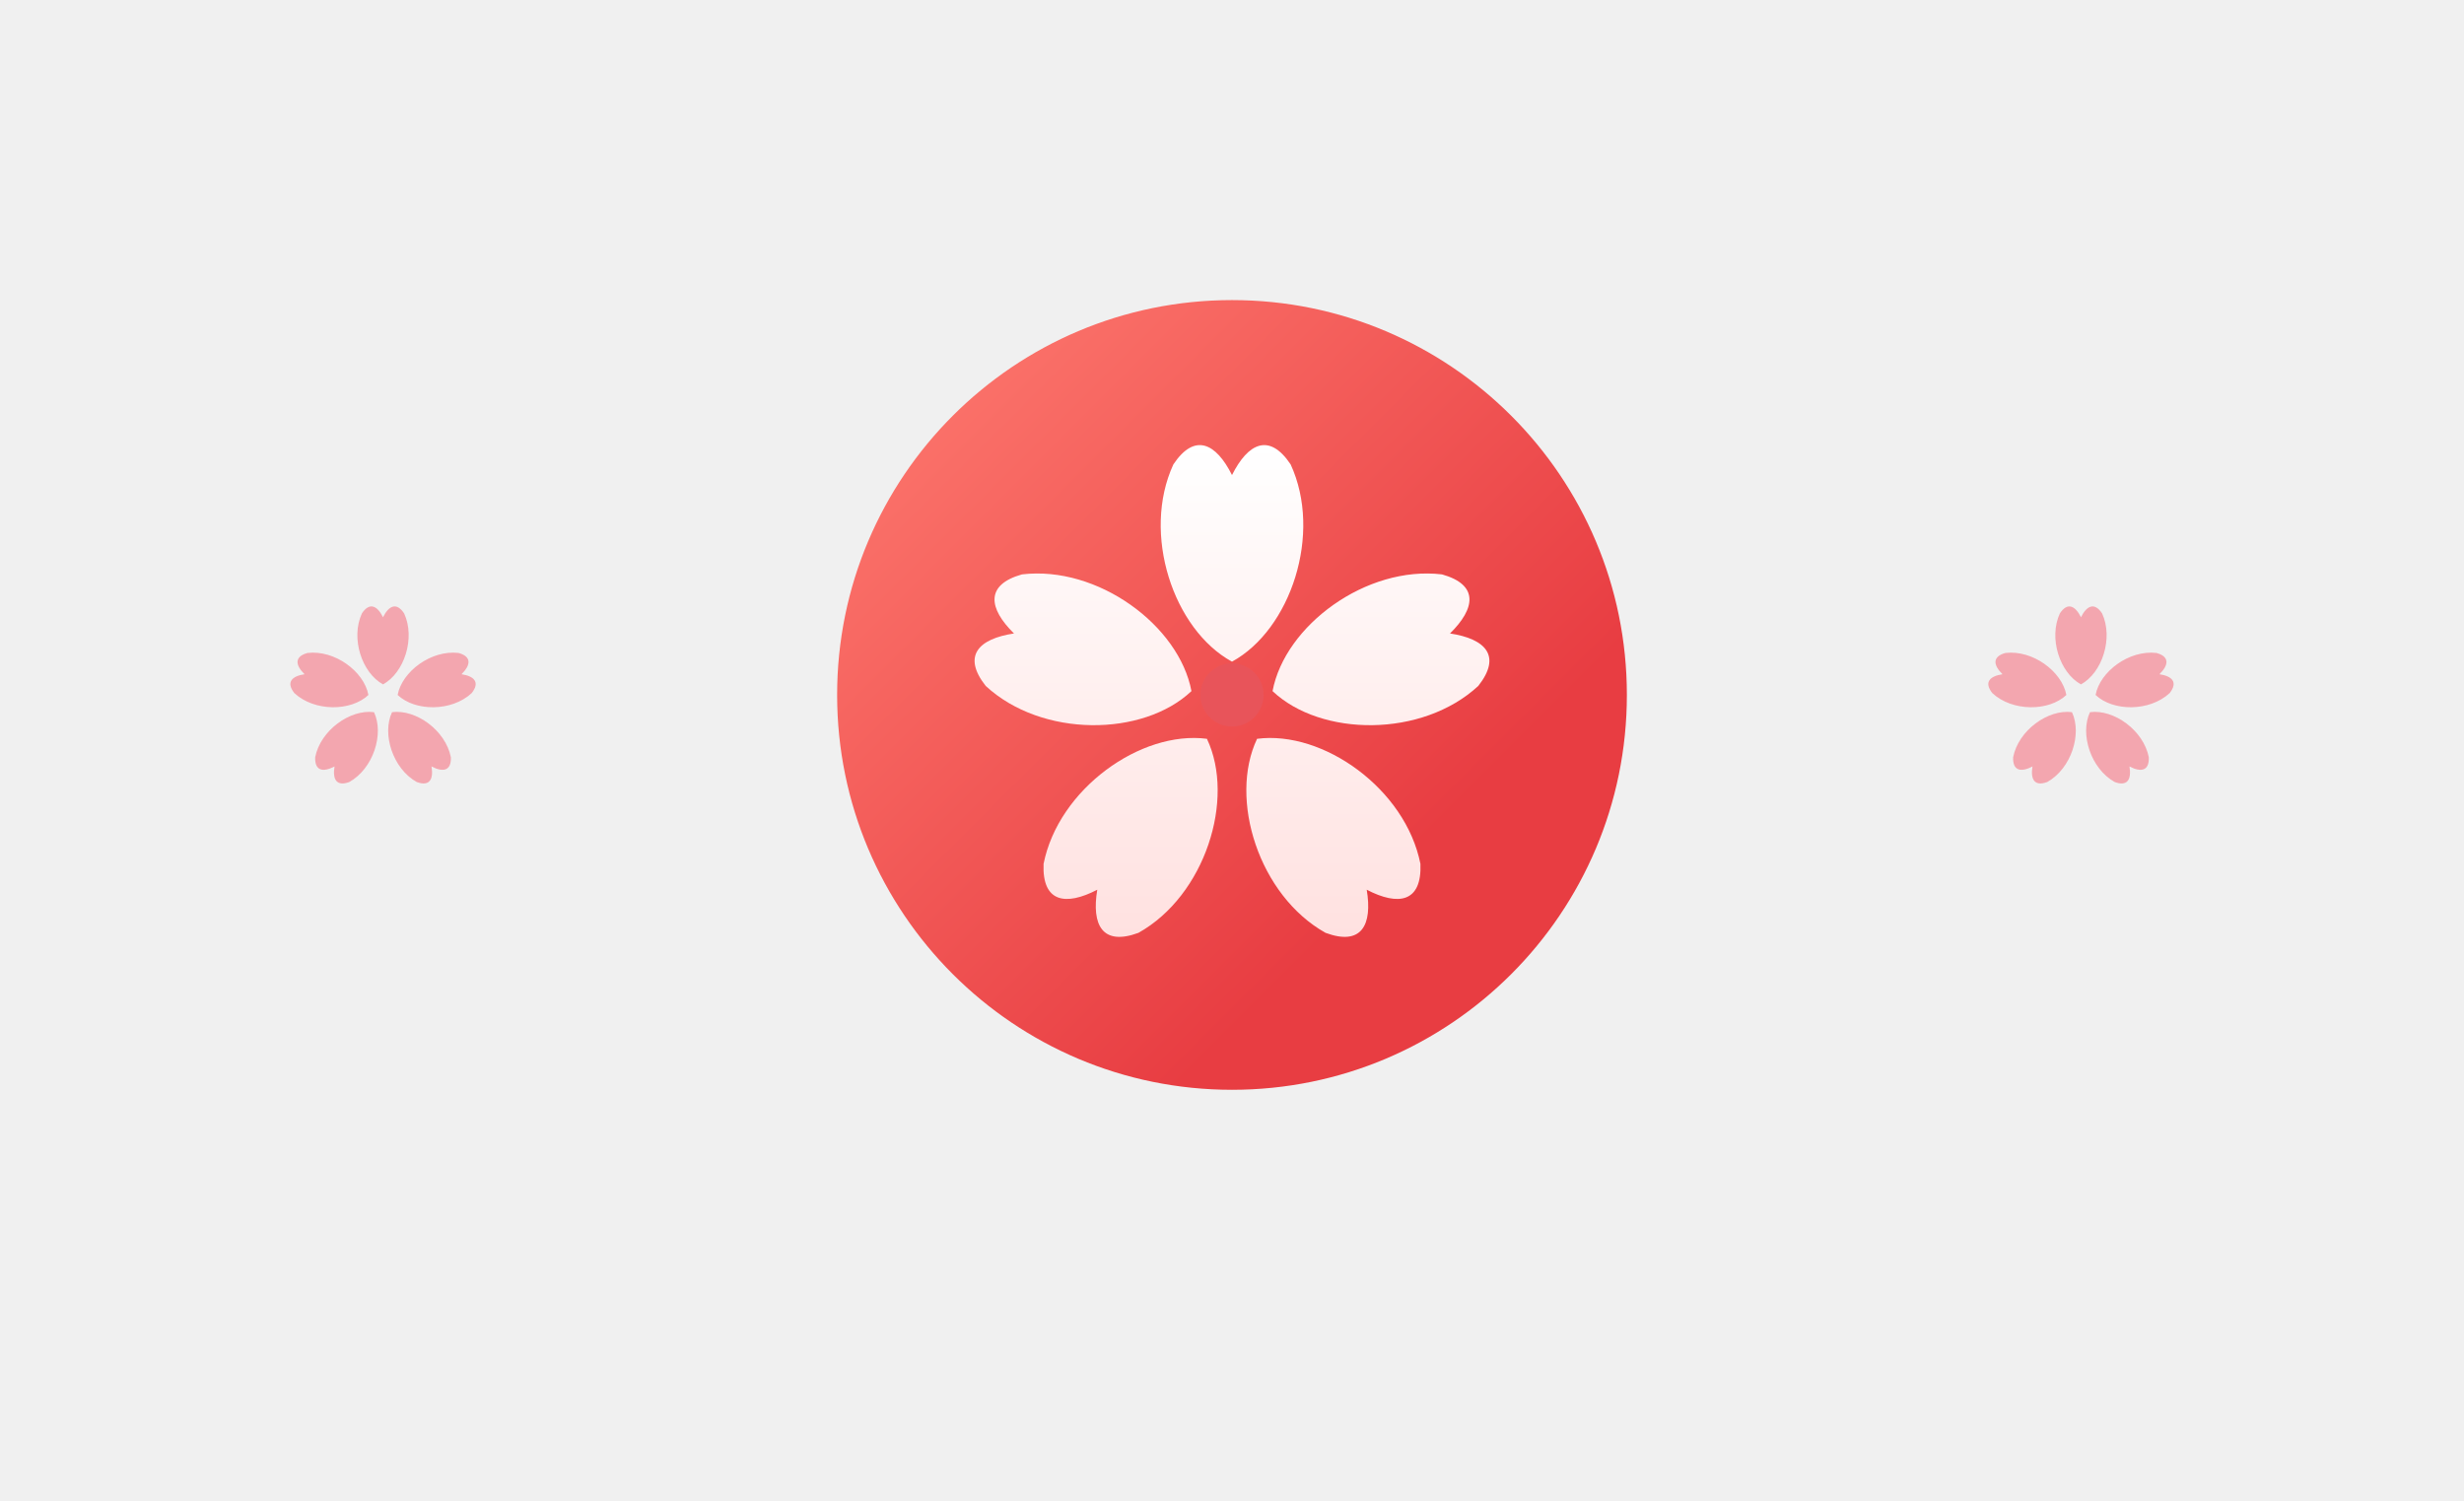
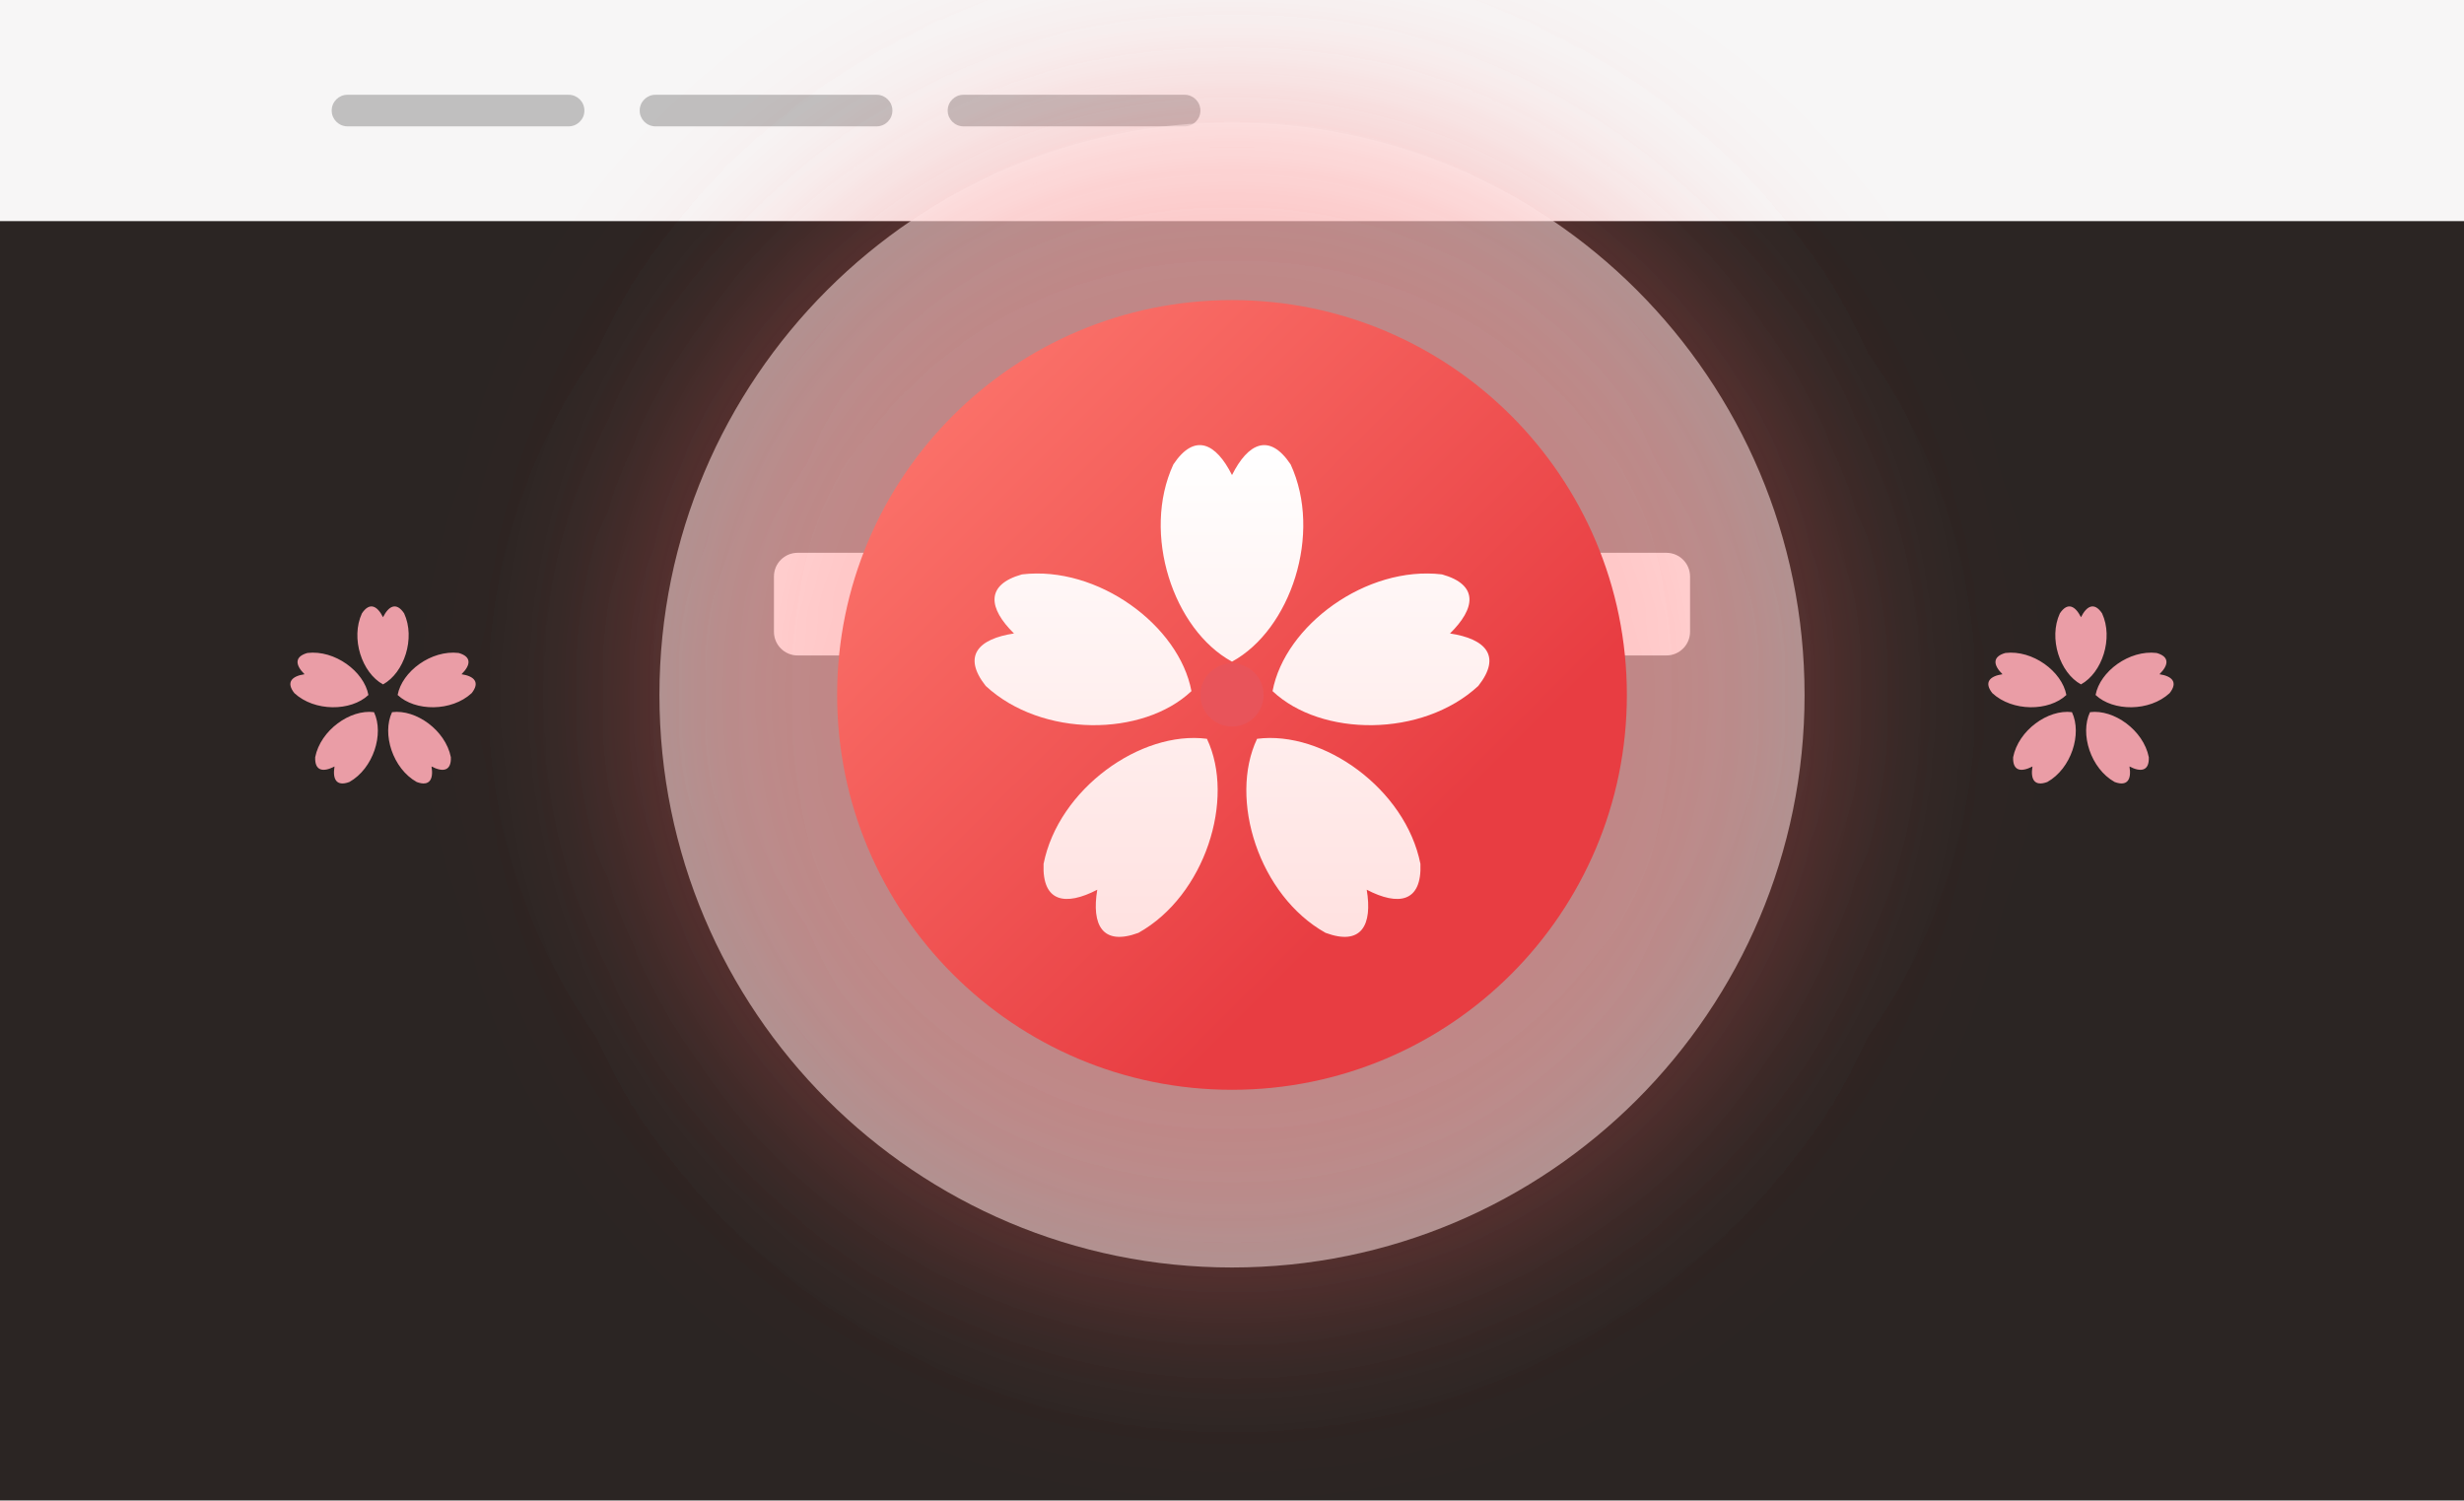
<svg xmlns="http://www.w3.org/2000/svg" width="624" height="380" viewBox="0 0 624 380" fill="none">
-   <circle cx="312" cy="176" r="100" fill="url(#paint0_linear_129_339)" />
-   <path d="M312 167.569C297.15 159.469 289.05 135.169 297.15 117.619C302.55 109.519 307.95 112.219 312 120.319C316.05 112.219 321.45 109.519 326.85 117.619C334.95 135.169 326.85 159.469 312 167.569ZM322.27 175.029C325.39 158.409 345.99 143.189 365.19 145.469C374.56 148.109 373.66 154.079 367.21 160.429C376.16 161.779 380.4 166.079 374.37 173.719C360.18 186.849 334.56 186.649 322.27 175.029ZM318.35 187.109C335.12 184.929 355.96 199.829 359.72 218.789C360.11 228.519 354.16 229.509 346.12 225.329C347.61 234.269 344.82 239.629 335.69 236.249C318.83 226.809 311.1 202.389 318.35 187.109ZM305.65 187.109C312.9 202.389 305.17 226.809 288.31 236.249C279.18 239.629 276.39 234.269 277.88 225.329C269.84 229.509 263.89 228.519 264.28 218.789C268.04 199.829 288.88 184.929 305.65 187.109ZM301.73 175.029C289.44 186.649 263.82 186.849 249.63 173.719C243.6 166.079 247.84 161.779 256.79 160.429C250.34 154.079 249.44 148.109 258.81 145.469C278.01 143.189 298.61 158.409 301.73 175.029Z" fill="url(#paint1_linear_129_339)" />
-   <circle cx="312" cy="176" r="8" fill="#E8545A" />
-   <path d="M97 173.325C91.654 170.409 88.738 161.661 91.654 155.343C93.598 152.427 95.542 153.399 97 156.315C98.458 153.399 100.402 152.427 102.346 155.343C105.262 161.661 102.346 170.409 97 173.325ZM100.697 176.01C101.82 170.027 109.236 164.548 116.148 165.369C119.522 166.319 119.198 168.468 116.876 170.754C120.098 171.24 121.624 172.788 119.453 175.539C114.345 180.266 105.122 180.194 100.697 176.01ZM99.286 180.359C105.323 179.574 112.826 184.938 114.179 191.764C114.32 195.267 112.178 195.623 109.283 194.118C109.82 197.337 108.815 199.266 105.528 198.049C99.459 194.651 96.676 185.86 99.286 180.359ZM94.714 180.359C97.324 185.86 94.541 194.651 88.472 198.049C85.185 199.266 84.18 197.337 84.717 194.118C81.822 195.623 79.68 195.267 79.821 191.764C81.174 184.938 88.677 179.574 94.714 180.359ZM93.303 176.01C88.878 180.194 79.655 180.266 74.547 175.539C72.376 172.788 73.902 171.24 77.124 170.754C74.802 168.468 74.478 166.319 77.852 165.369C84.764 164.548 92.18 170.027 93.303 176.01Z" fill="#F4A3AD" fill-opacity="0.95" />
-   <path d="M527 173.325C521.654 170.409 518.738 161.661 521.654 155.343C523.598 152.427 525.542 153.399 527 156.315C528.458 153.399 530.402 152.427 532.346 155.343C535.262 161.661 532.346 170.409 527 173.325ZM530.697 176.01C531.82 170.027 539.236 164.548 546.148 165.369C549.522 166.319 549.198 168.468 546.876 170.754C550.098 171.24 551.624 172.788 549.453 175.539C544.345 180.266 535.122 180.194 530.697 176.01ZM529.286 180.359C535.323 179.574 542.826 184.938 544.179 191.764C544.32 195.267 542.178 195.623 539.283 194.118C539.82 197.337 538.815 199.266 535.528 198.049C529.459 194.651 526.676 185.86 529.286 180.359ZM524.714 180.359C527.324 185.86 524.541 194.651 518.472 198.049C515.185 199.266 514.18 197.337 514.717 194.118C511.822 195.623 509.68 195.267 509.821 191.764C511.174 184.938 518.677 179.574 524.714 180.359ZM523.303 176.01C518.878 180.194 509.655 180.266 504.547 175.539C502.376 172.788 503.902 171.24 507.124 170.754C504.802 168.468 504.478 166.319 507.852 165.369C514.764 164.548 522.18 170.027 523.303 176.01Z" fill="#F4A3AD" fill-opacity="0.95" />
+   <style>
+   .crest, .halo, .glow, .side-l, .side-r, .site { transform-box: view-box; transform-origin: 312px 176px; }
+   .glow { animation: leave 8s ease-in-out infinite; }
+   .halo { animation: leave 8s ease-in-out infinite; }
+   .side-l { transform-origin: 97px 176px; animation: leave-l 8s ease-in-out infinite; }
+   .side-r { transform-origin: 527px 176px; animation: leave-r 8s ease-in-out infinite; }
+   .crest { animation: land 8s ease-in-out infinite; }
+   .site { transform-origin: 312px 190px; animation: site-in 8s ease-in-out infinite; }
+   @keyframes leave {
+     0%, 15% { opacity: 1; }
+     28%, 85% { opacity: 0; }
+     97%, 100% { opacity: 1; }
+   }
+   @keyframes leave-l {
+     0%, 15% { opacity: 1; transform: translateX(0); }
+     28%, 85% { opacity: 0; transform: translateX(-40px); }
+     97%, 100% { opacity: 1; transform: translateX(0); }
+   }
+   @keyframes leave-r {
+     0%, 15% { opacity: 1; transform: translateX(0); }
+     28%, 85% { opacity: 0; transform: translateX(40px); }
+     97%, 100% { opacity: 1; transform: translateX(0); }
+   }
+   @keyframes land {
+     0%, 15% { transform: translate(0, 0) scale(1); }
+     22% { transform: translate(0, 0) scale(1.06); }
+     45%, 85% { transform: translate(-258px, -134px) scale(0.2); }
+     100% { transform: translate(0, 0) scale(1); }
+   }
+   @keyframes site-in {
+     0%, 24% { opacity: 0; transform: scale(0.96); }
+     40%, 85% { opacity: 1; transform: scale(1); }
+     97%, 100% { opacity: 0; transform: scale(0.96); }
+   }
+   @media (prefers-reduced-motion: reduce) { * { animation: none !important; } .site { opacity: 0; } }
+ </style>
+   <g class="site">
+     <rect x="0" y="0" width="624" height="380" fill="#2b2523" />
+     <rect x="0" y="0" width="624" height="56" fill="#ffffff" fill-opacity="0.96" />
+     <rect x="84" y="24" width="64" height="8" rx="4" fill="#1f1e1c" fill-opacity="0.25" />
+     <rect x="162" y="24" width="64" height="8" rx="4" fill="#1f1e1c" fill-opacity="0.25" />
+     <rect x="240" y="24" width="64" height="8" rx="4" fill="#1f1e1c" fill-opacity="0.25" />
+     <rect x="196" y="140" width="232" height="26" rx="6" fill="#ffffff" />
+     <rect x="258" y="178" width="108" height="26" rx="6" fill="#e8545a" />
+     <rect x="274" y="228" width="76" height="22" rx="11" fill="#e8545a" fill-opacity="0.9" />
+   </g>
+   <circle class="halo" cx="312" cy="176" r="145" fill="#ffffff" fill-opacity="0.55" />
+   <circle class="glow" cx="312" cy="176" r="150" fill="#fe6161" fill-opacity="0.35" filter="url(#glow-blur)" />
+   <g class="crest">
+     <circle cx="312" cy="176" r="100" fill="url(#paint0_linear_129_339)" />
+     <path d="M312 167.569C297.15 159.469 289.05 135.169 297.15 117.619C302.55 109.519 307.95 112.219 312 120.319C316.05 112.219 321.45 109.519 326.85 117.619C334.95 135.169 326.85 159.469 312 167.569ZM322.27 175.029C325.39 158.409 345.99 143.189 365.19 145.469C374.56 148.109 373.66 154.079 367.21 160.429C376.16 161.779 380.4 166.079 374.37 173.719C360.18 186.849 334.56 186.649 322.27 175.029ZM318.35 187.109C335.12 184.929 355.96 199.829 359.72 218.789C360.11 228.519 354.16 229.509 346.12 225.329C347.61 234.269 344.82 239.629 335.69 236.249C318.83 226.809 311.1 202.389 318.35 187.109ZM305.65 187.109C312.9 202.389 305.17 226.809 288.31 236.249C279.18 239.629 276.39 234.269 277.88 225.329C269.84 229.509 263.89 228.519 264.28 218.789C268.04 199.829 288.88 184.929 305.65 187.109ZM301.73 175.029C289.44 186.649 263.82 186.849 249.63 173.719C243.6 166.079 247.84 161.779 256.79 160.429C250.34 154.079 249.44 148.109 258.81 145.469C278.01 143.189 298.61 158.409 301.73 175.029Z" fill="url(#paint1_linear_129_339)" />
+     <circle cx="312" cy="176" r="8" fill="#E8545A" />
+   </g>
+   <g class="side-l">
+     <path d="M97 173.325C91.654 170.409 88.738 161.661 91.654 155.343C93.598 152.427 95.542 153.399 97 156.315C98.458 153.399 100.402 152.427 102.346 155.343C105.262 161.661 102.346 170.409 97 173.325ZM100.697 176.01C101.82 170.027 109.236 164.548 116.148 165.369C119.522 166.319 119.198 168.468 116.876 170.754C120.098 171.24 121.624 172.788 119.453 175.539C114.345 180.266 105.122 180.194 100.697 176.01ZM99.286 180.359C105.323 179.574 112.826 184.938 114.179 191.764C114.32 195.267 112.178 195.623 109.283 194.118C109.82 197.337 108.815 199.266 105.528 198.049C99.459 194.651 96.676 185.86 99.286 180.359ZM94.714 180.359C97.324 185.86 94.541 194.651 88.472 198.049C85.185 199.266 84.18 197.337 84.717 194.118C81.822 195.623 79.68 195.267 79.821 191.764C81.174 184.938 88.677 179.574 94.714 180.359ZM93.303 176.01C88.878 180.194 79.655 180.266 74.547 175.539C72.376 172.788 73.902 171.24 77.124 170.754C74.802 168.468 74.478 166.319 77.852 165.369C84.764 164.548 92.18 170.027 93.303 176.01Z" fill="#F4A3AD" fill-opacity="0.95" />
+   </g>
+   <g class="side-r">
+     <path d="M527 173.325C521.654 170.409 518.738 161.661 521.654 155.343C523.598 152.427 525.542 153.399 527 156.315C528.458 153.399 530.402 152.427 532.346 155.343C535.262 161.661 532.346 170.409 527 173.325ZM530.697 176.01C531.82 170.027 539.236 164.548 546.148 165.369C549.522 166.319 549.198 168.468 546.876 170.754C550.098 171.24 551.624 172.788 549.453 175.539C544.345 180.266 535.122 180.194 530.697 176.01ZM529.286 180.359C535.323 179.574 542.826 184.938 544.179 191.764C544.32 195.267 542.178 195.623 539.283 194.118C539.82 197.337 538.815 199.266 535.528 198.049C529.459 194.651 526.676 185.86 529.286 180.359ZM524.714 180.359C527.324 185.86 524.541 194.651 518.472 198.049C515.185 199.266 514.18 197.337 514.717 194.118C511.822 195.623 509.68 195.267 509.821 191.764C511.174 184.938 518.677 179.574 524.714 180.359ZM523.303 176.01C518.878 180.194 509.655 180.266 504.547 175.539C502.376 172.788 503.902 171.24 507.124 170.754C504.802 168.468 504.478 166.319 507.852 165.369C514.764 164.548 522.18 170.027 523.303 176.01Z" fill="#F4A3AD" fill-opacity="0.95" />
+   </g>
  <defs>
+     <filter id="glow-blur" x="-50%" y="-50%" width="200%" height="200%">
+       <feGaussianBlur stdDeviation="25" />
+     </filter>
    <linearGradient id="paint0_linear_129_339" x1="212" y1="76" x2="354.857" y2="218.857" gradientUnits="userSpaceOnUse">
      <stop stop-color="#FF7D72" />
      <stop offset="1" stop-color="#E83D42" />
    </linearGradient>
    <linearGradient id="paint1_linear_129_339" x1="312" y1="112.729" x2="312" y2="237.271" gradientUnits="userSpaceOnUse">
      <stop stop-color="white" />
      <stop offset="1" stop-color="#FFE1E0" />
    </linearGradient>
  </defs>
</svg>
